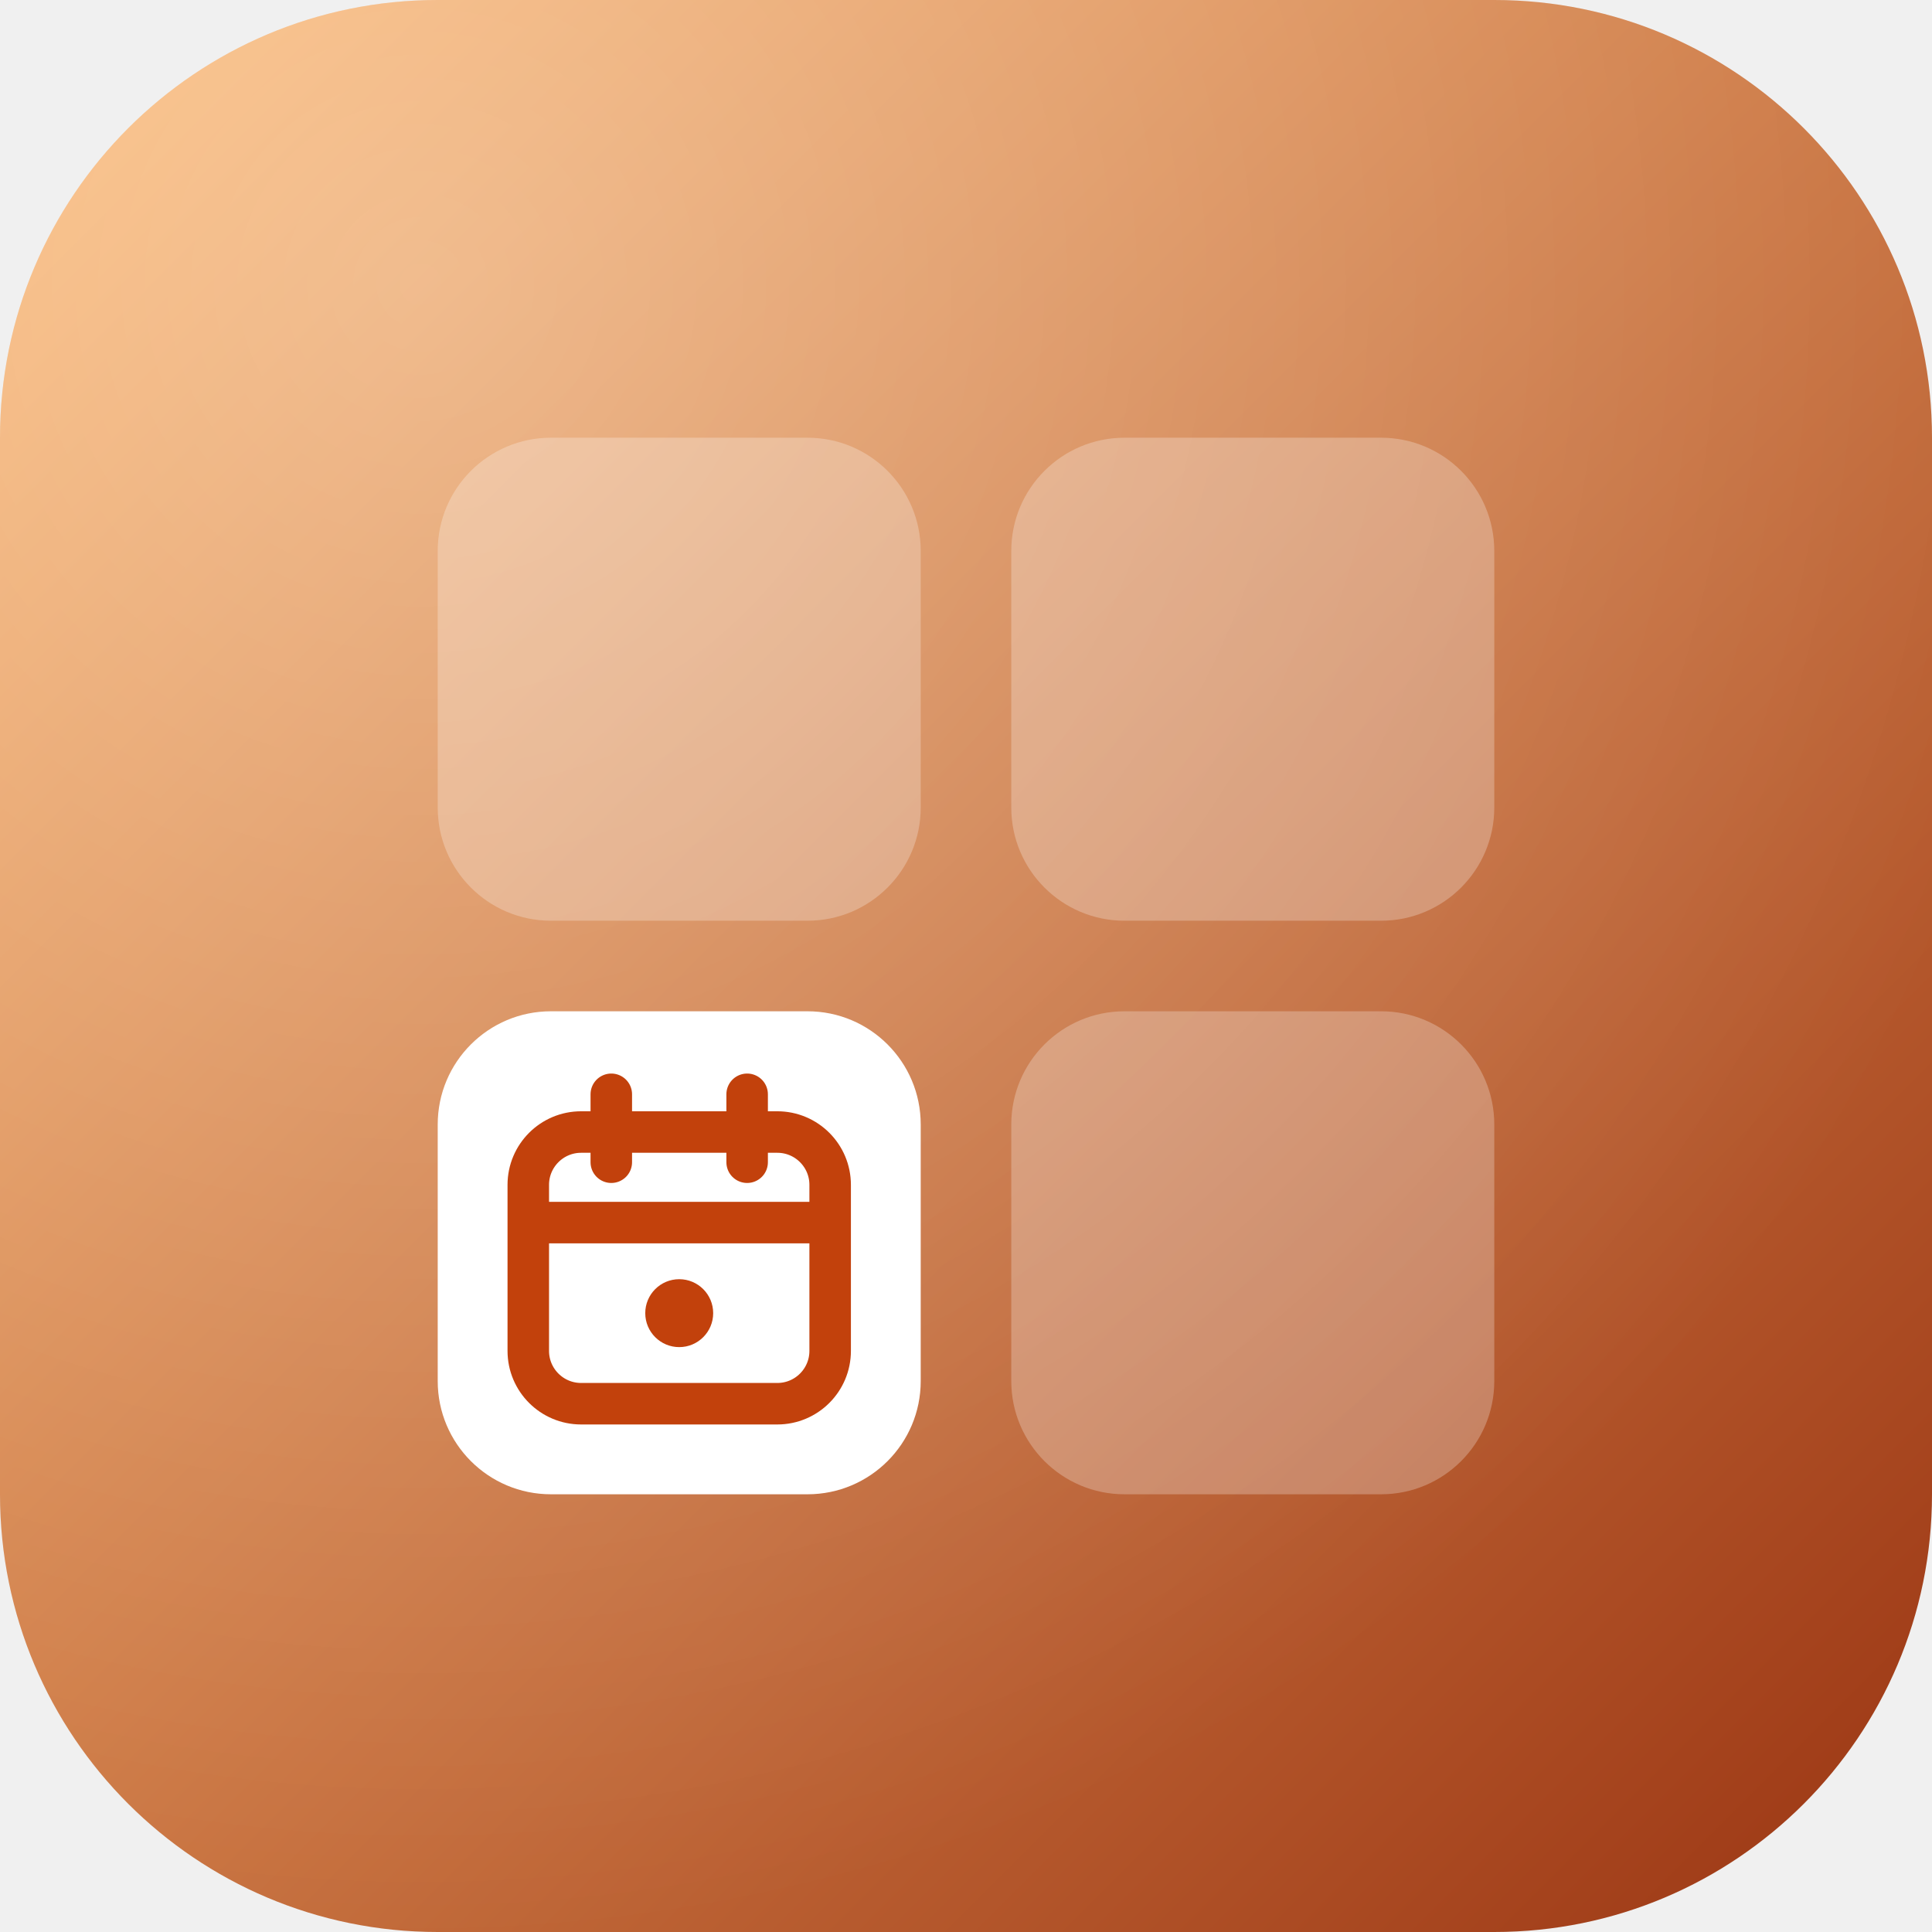
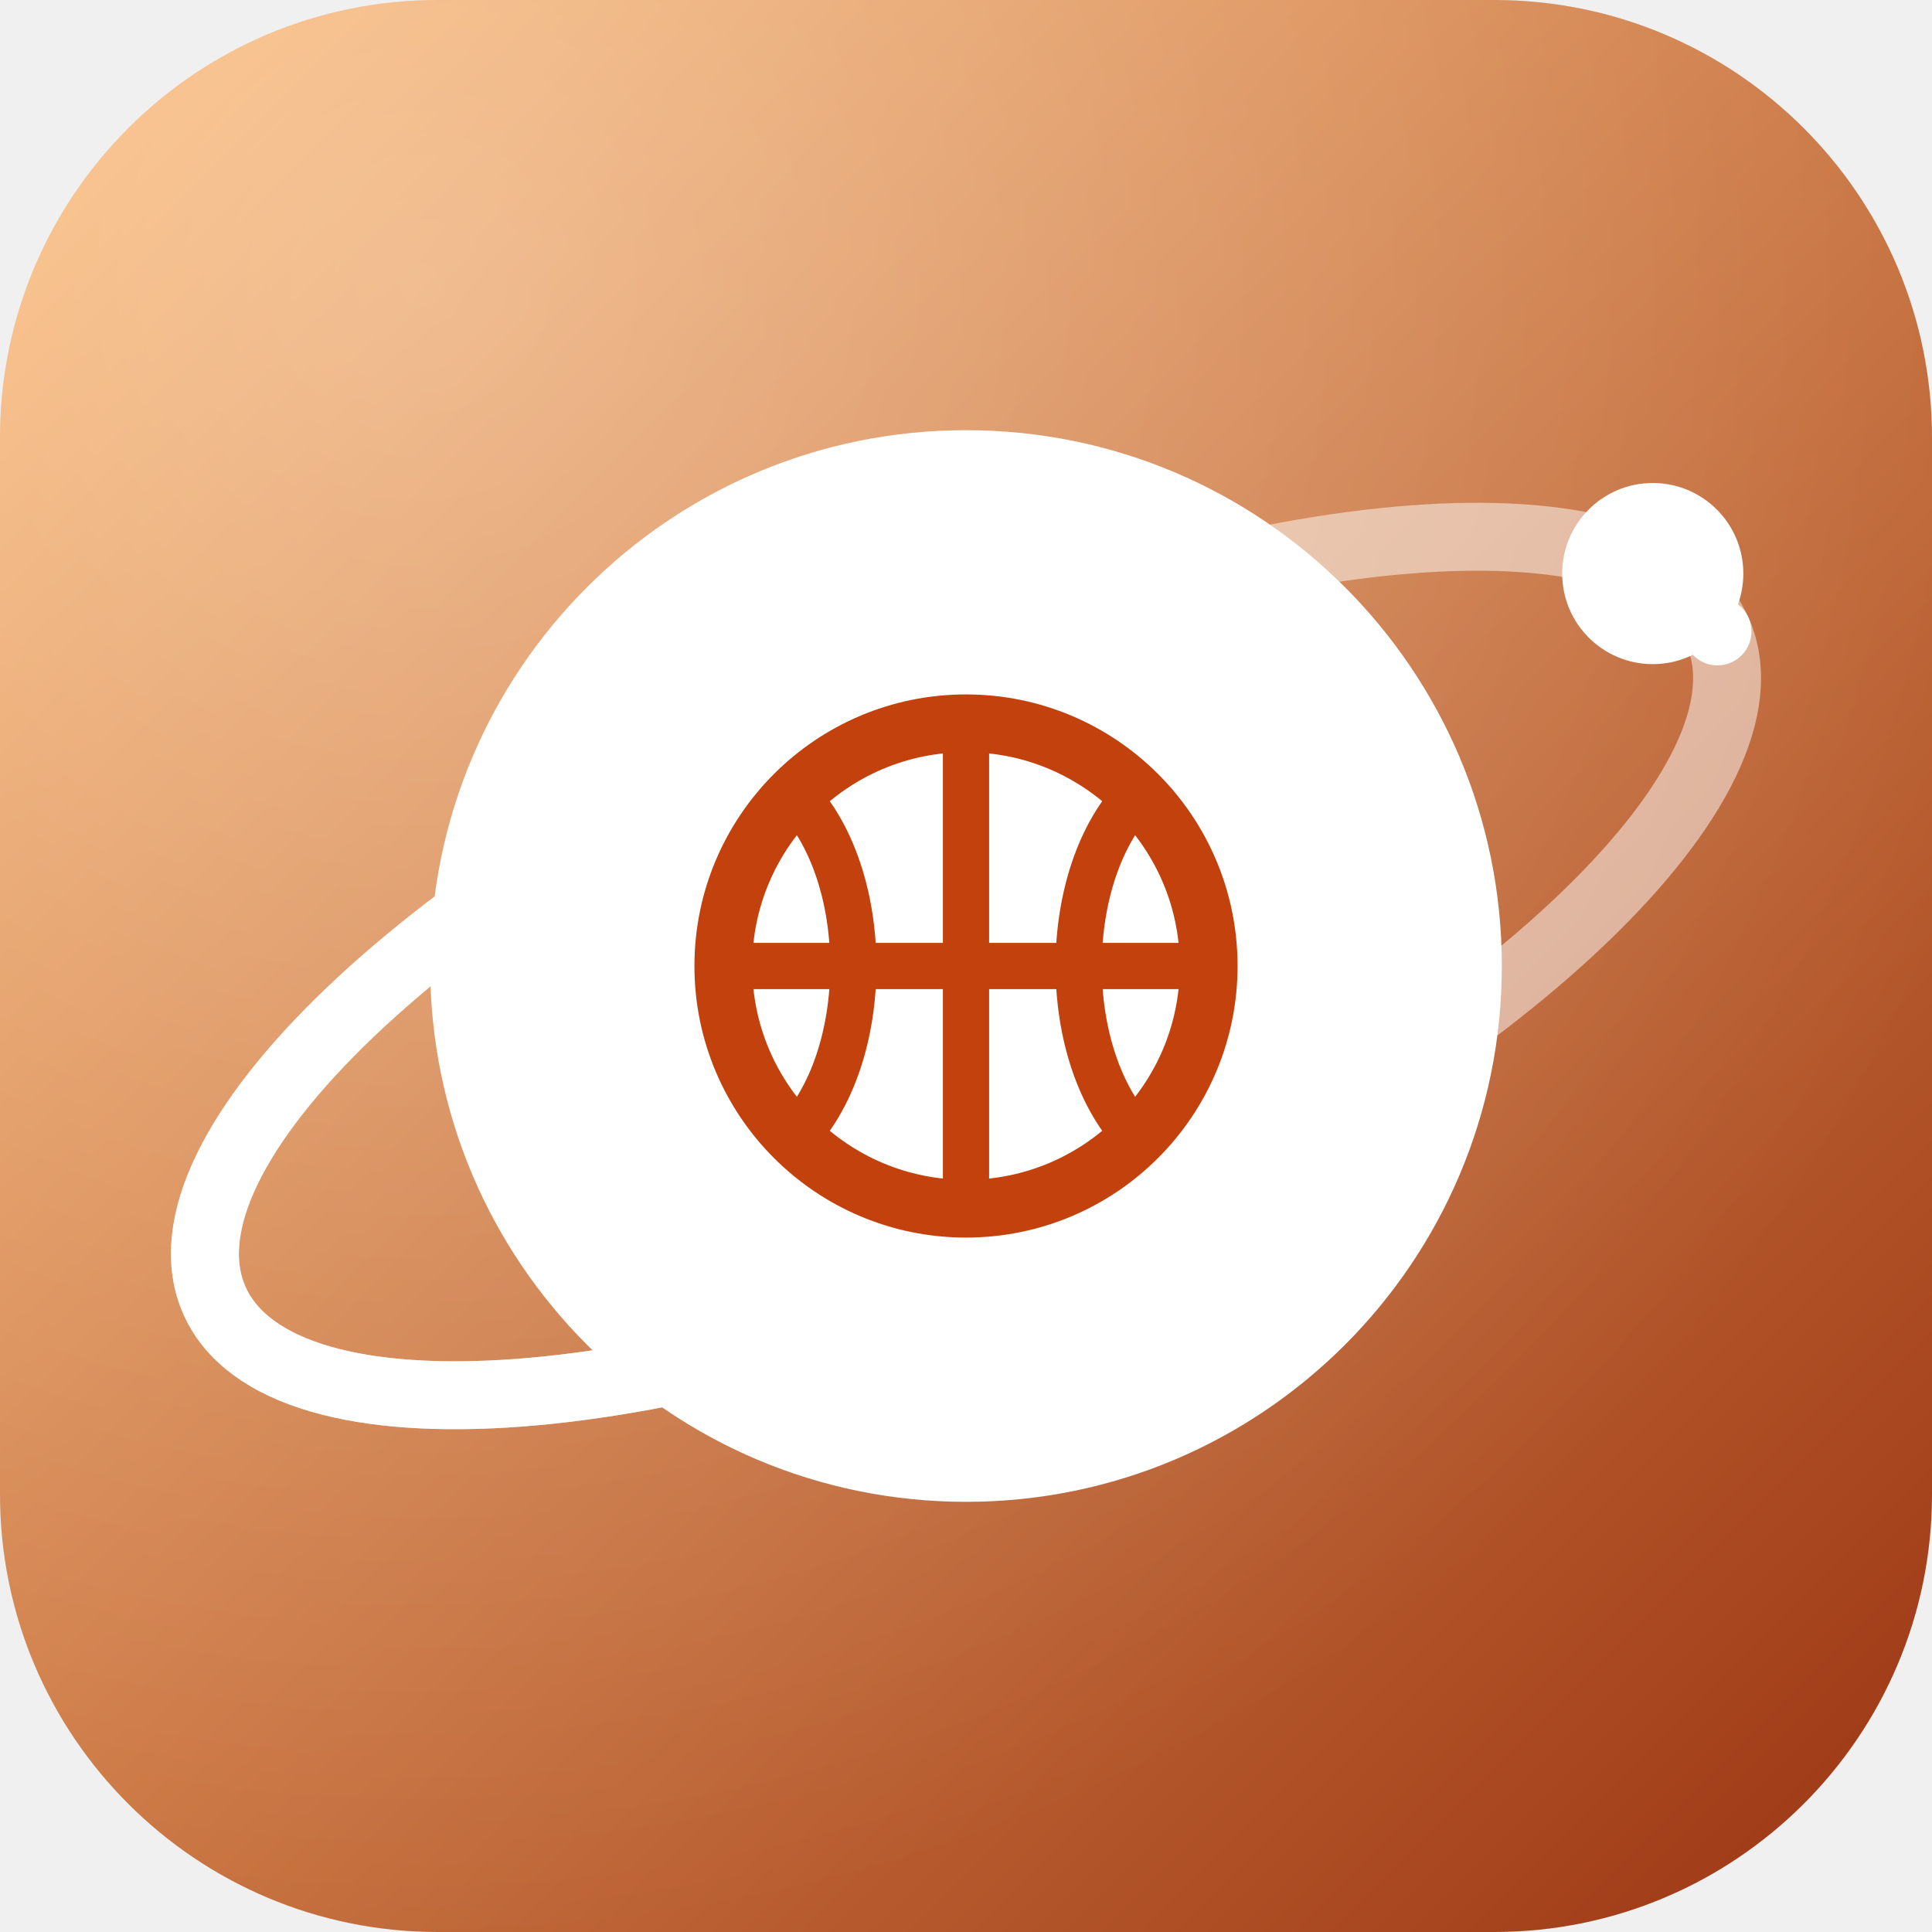
<svg xmlns="http://www.w3.org/2000/svg" viewBox="0 0 512 512" width="512" height="512">
  <defs>
-     <linearGradient id="q-match-bg" x1="0" y1="0" x2="1" y2="1">
+     <linearGradient id="match-bg" x1="0" y1="0" x2="1" y2="1">
      <stop offset="0" stop-color="#fdba74" />
      <stop offset="1" stop-color="#9a3412" />
    </linearGradient>
-     <radialGradient id="q-match-hl" cx="0.22" cy="0.15" r="0.85">
-       <stop offset="0" stop-color="#fff" stop-opacity="0.28" />
+     <radialGradient id="match-hl" cx="0.22" cy="0.15" r="0.85">
+       <stop offset="0" stop-color="#fff" stop-opacity="0.3" />
      <stop offset="1" stop-color="#fff" stop-opacity="0" />
    </radialGradient>
  </defs>
-   <rect width="512" height="512" rx="116" fill="url(#q-match-bg)" />
-   <rect width="512" height="512" rx="116" fill="url(#q-match-hl)" />
-   <rect x="116" y="116" width="128" height="128" rx="30" fill="#fff" fill-opacity="0.26" />
-   <rect x="268" y="116" width="128" height="128" rx="30" fill="#fff" fill-opacity="0.26" />
-   <rect x="116" y="268" width="128" height="128" rx="30" fill="#fff" />
-   <g transform="translate(116 268)">
-     <rect x="24" y="32" width="80" height="72" rx="14" fill="none" stroke="#c2410c" stroke-width="11" />
-     <path d="M24 56 H104" stroke="#c2410c" stroke-width="11" />
-     <path d="M46 22 V40 M82 22 V40" stroke="#c2410c" stroke-width="11" stroke-linecap="round" />
-     <circle cx="64" cy="80" r="9" fill="#c2410c" />
+   <rect width="512" height="512" rx="116" fill="url(#match-bg)" />
+   <rect width="512" height="512" rx="116" fill="url(#match-hl)" />
+   <g transform="translate(0 0) scale(1)">
+     <ellipse cx="256" cy="256" rx="218" ry="78" transform="rotate(-24 256 256)" fill="none" stroke="#fff" stroke-opacity="0.5" stroke-width="18" />
+     <circle cx="256" cy="256" r="142" fill="#fff" />
+     <ellipse cx="256" cy="256" rx="218" ry="78" transform="rotate(-24 256 256)" fill="none" stroke="#fff" stroke-width="18" stroke-dasharray="0 330 420 2000" stroke-linecap="round" />
+     <circle cx="438" cy="152" r="24" fill="#fff" />
+     <g transform="translate(158 158) scale(1.53125)">
+       <circle cx="64" cy="64" r="42" fill="none" stroke="#c2410c" stroke-width="10" />
+       <path d="M64 22 V106 M22 64 H106" stroke="#c2410c" stroke-width="8" />
+       <path d="M34 34 C48 48 48 80 34 94 M94 34 C80 48 80 80 94 94" fill="none" stroke="#c2410c" stroke-width="8" stroke-linecap="round" />
+     </g>
  </g>
-   <rect x="268" y="268" width="128" height="128" rx="30" fill="#fff" fill-opacity="0.26" />
</svg>
